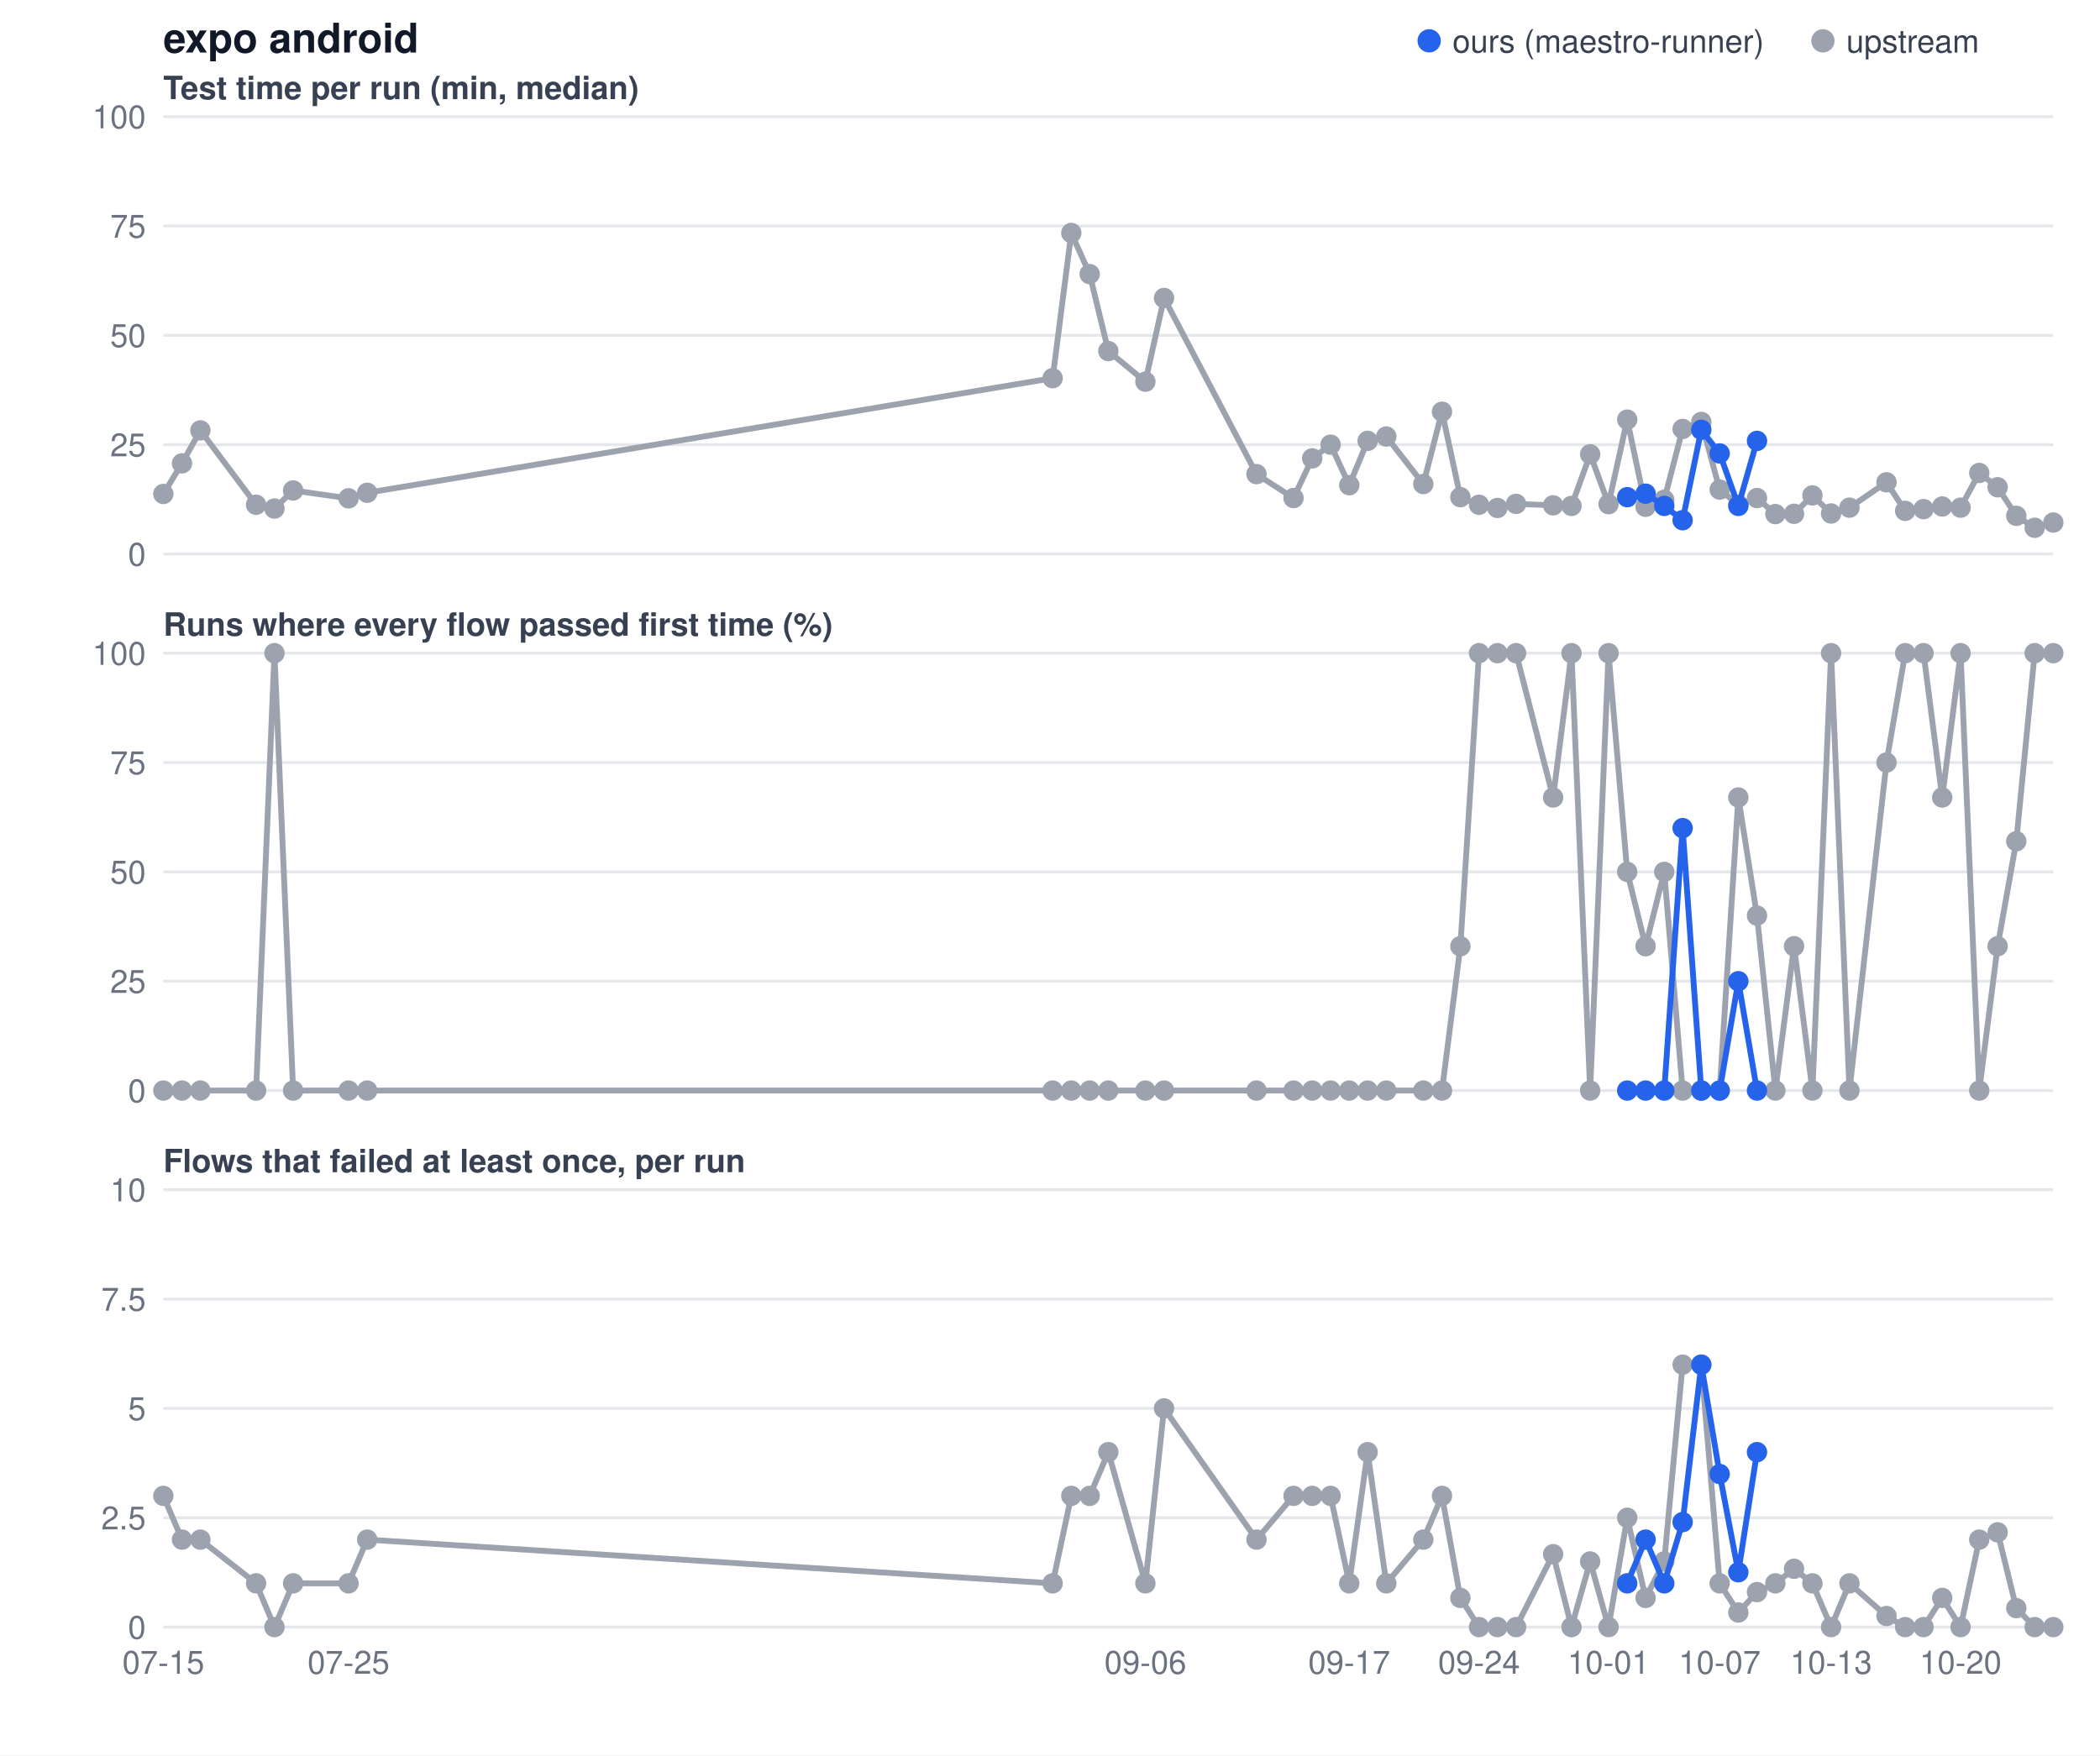
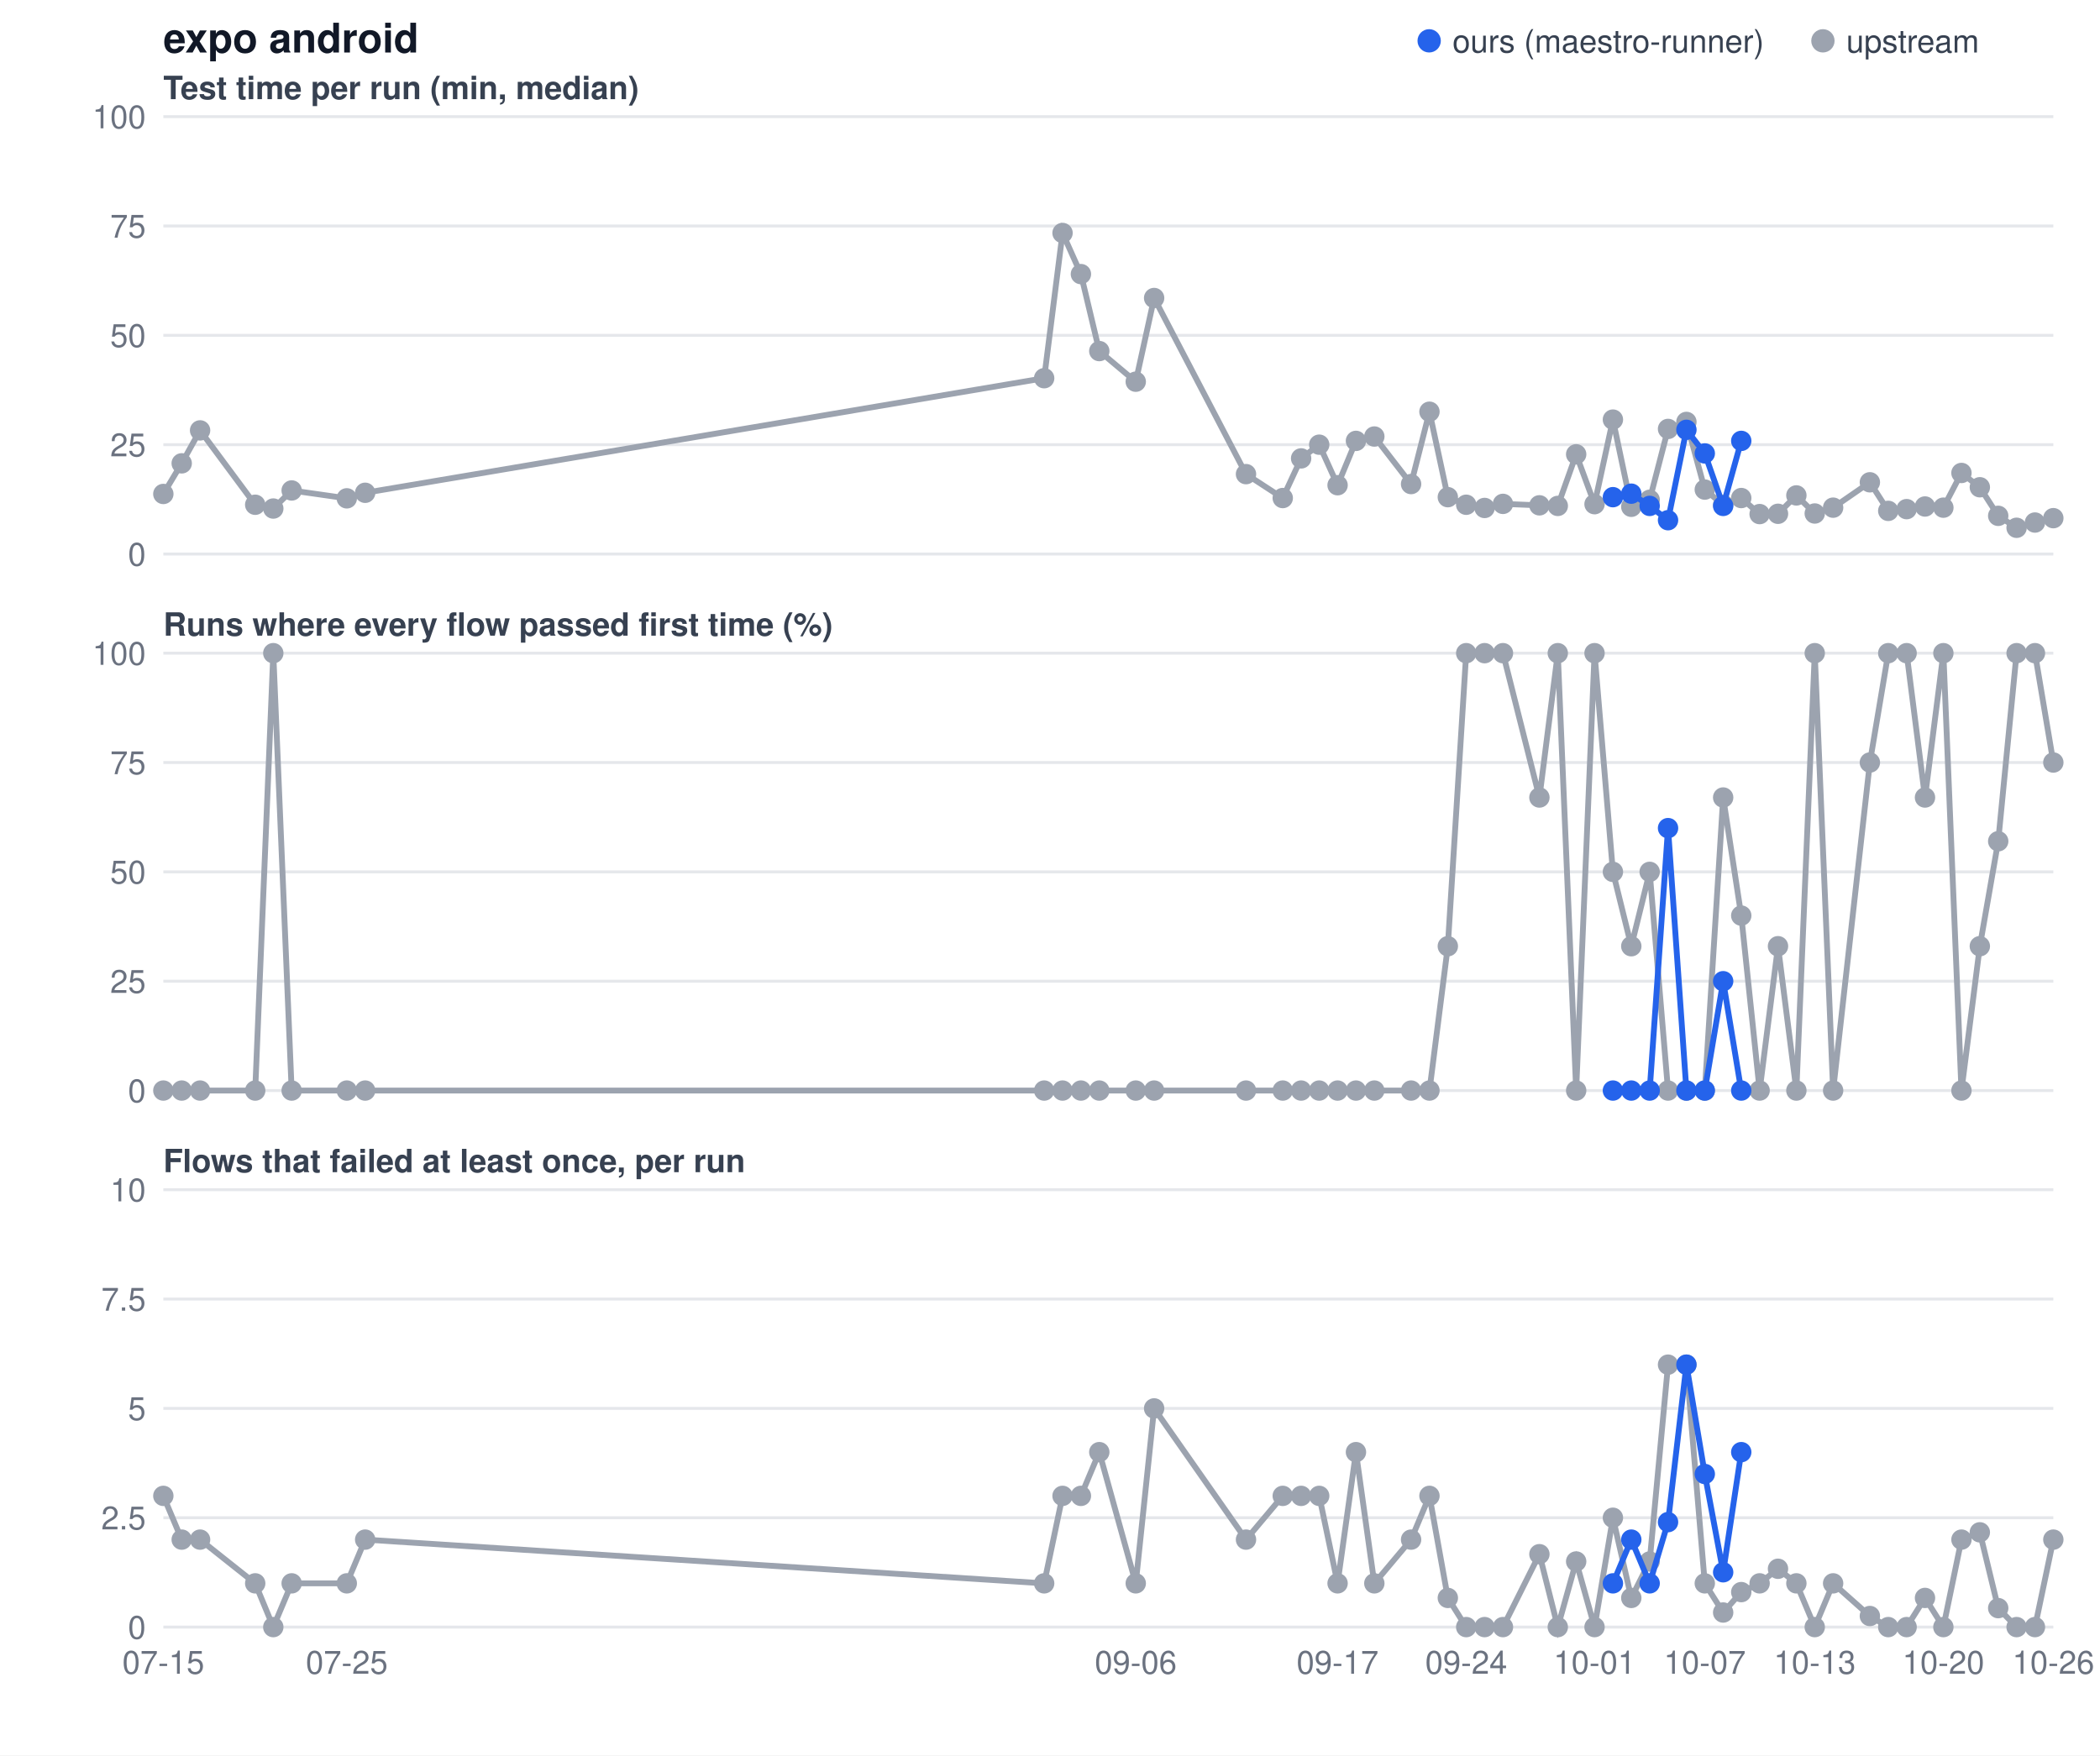
<svg xmlns="http://www.w3.org/2000/svg" width="720" height="602" font-family="-apple-system,Segoe UI,Helvetica,Arial,sans-serif" font-size="11">
  <rect width="100%" height="100%" fill="#ffffff" />
  <text x="56" y="18" font-size="14" font-weight="600" fill="#111827">expo android</text>
  <circle cx="490" cy="14" r="4" fill="#2563eb" />
  <text x="498" y="18" fill="#374151">ours (maestro-runner)</text>
  <circle cx="625" cy="14" r="4" fill="#9ca3af" />
  <text x="633" y="18" fill="#374151">upstream</text>
  <text x="56" y="34" fill="#374151" font-weight="600">Test time per run (min, median)</text>
  <line x1="56" x2="704" y1="190.0" y2="190.0" stroke="#e5e7eb" />
  <text x="50" y="194.0" text-anchor="end" fill="#6b7280">0</text>
  <line x1="56" x2="704" y1="152.5" y2="152.5" stroke="#e5e7eb" />
  <text x="50" y="156.5" text-anchor="end" fill="#6b7280">25</text>
  <line x1="56" x2="704" y1="115.0" y2="115.0" stroke="#e5e7eb" />
  <text x="50" y="119.0" text-anchor="end" fill="#6b7280">50</text>
  <line x1="56" x2="704" y1="77.5" y2="77.5" stroke="#e5e7eb" />
  <text x="50" y="81.5" text-anchor="end" fill="#6b7280">75</text>
  <line x1="56" x2="704" y1="40.0" y2="40.0" stroke="#e5e7eb" />
  <text x="50" y="44.0" text-anchor="end" fill="#6b7280">100</text>
-   <polyline fill="none" stroke="#9ca3af" stroke-width="2" points="56.0,169.4 62.4,158.9 68.7,147.6 87.8,173.1 94.1,174.4 100.5,168.2 119.5,170.9 125.9,169.0 360.9,129.7 367.3,79.9 373.6,94.0 380.0,120.4 392.7,130.9 399.1,102.2 430.8,162.6 443.5,170.8 449.9,157.2 456.2,152.5 462.6,166.4 468.9,151.2 475.3,149.7 488.0,166.0 494.4,141.2 500.7,170.5 507.1,173.1 513.4,174.2 519.8,172.8 532.5,173.3 538.8,173.5 545.2,155.8 551.5,172.9 557.9,143.9 564.2,173.8 570.6,171.4 576.9,147.1 583.3,144.7 589.6,167.9 596.0,173.1 602.4,170.8 608.7,176.3 615.1,176.2 621.4,169.9 627.8,176.1 634.1,174.1 646.8,165.4 653.2,175.2 659.5,174.6 665.9,173.7 672.2,174.1 678.6,162.2 684.9,167.1 691.3,176.9 697.6,181.0 704.0,179.2" />
+   <polyline fill="none" stroke="#9ca3af" stroke-width="2" points="56.0,169.4 62.3,158.9 68.6,147.6 87.5,173.1 93.7,174.4 100.0,168.2 118.9,170.9 125.2,169.0 358.0,129.7 364.3,79.9 370.6,94.0 376.9,120.4 389.4,130.9 395.7,102.2 427.2,162.6 439.8,170.8 446.1,157.2 452.3,152.5 458.6,166.4 464.9,151.2 471.2,149.7 483.8,166.0 490.1,141.2 496.4,170.5 502.7,173.1 509.0,174.2 515.3,172.8 527.8,173.3 534.1,173.5 540.4,155.8 546.7,172.9 553.0,143.9 559.3,173.8 565.6,171.4 571.9,147.1 578.2,144.7 584.5,167.9 590.8,173.1 597.0,170.8 603.3,176.3 609.6,176.2 615.9,169.9 622.2,176.1 628.5,174.1 641.1,165.4 647.4,175.2 653.7,174.6 660.0,173.7 666.3,174.1 672.5,162.2 678.8,167.1 685.1,176.9 691.4,181.0 697.7,179.2 704.0,177.7" />
  <circle cx="56.0" cy="169.4" r="3.5" fill="#9ca3af" />
-   <circle cx="62.4" cy="158.9" r="3.5" fill="#9ca3af" />
-   <circle cx="68.7" cy="147.6" r="3.5" fill="#9ca3af" />
-   <circle cx="87.8" cy="173.1" r="3.5" fill="#9ca3af" />
-   <circle cx="94.1" cy="174.4" r="3.5" fill="#9ca3af" />
-   <circle cx="100.5" cy="168.2" r="3.5" fill="#9ca3af" />
-   <circle cx="119.5" cy="170.9" r="3.5" fill="#9ca3af" />
-   <circle cx="125.9" cy="169.0" r="3.5" fill="#9ca3af" />
-   <circle cx="360.9" cy="129.7" r="3.5" fill="#9ca3af" />
-   <circle cx="367.3" cy="79.9" r="3.5" fill="#9ca3af" />
-   <circle cx="373.6" cy="94.0" r="3.5" fill="#9ca3af" />
-   <circle cx="380.0" cy="120.4" r="3.5" fill="#9ca3af" />
-   <circle cx="392.7" cy="130.9" r="3.5" fill="#9ca3af" />
-   <circle cx="399.1" cy="102.2" r="3.5" fill="#9ca3af" />
-   <circle cx="430.8" cy="162.6" r="3.5" fill="#9ca3af" />
-   <circle cx="443.5" cy="170.8" r="3.5" fill="#9ca3af" />
-   <circle cx="449.9" cy="157.2" r="3.5" fill="#9ca3af" />
-   <circle cx="456.2" cy="152.5" r="3.5" fill="#9ca3af" />
-   <circle cx="462.6" cy="166.4" r="3.5" fill="#9ca3af" />
-   <circle cx="468.9" cy="151.2" r="3.5" fill="#9ca3af" />
-   <circle cx="475.3" cy="149.7" r="3.5" fill="#9ca3af" />
-   <circle cx="488.0" cy="166.0" r="3.5" fill="#9ca3af" />
-   <circle cx="494.4" cy="141.2" r="3.5" fill="#9ca3af" />
-   <circle cx="500.7" cy="170.5" r="3.5" fill="#9ca3af" />
-   <circle cx="507.1" cy="173.1" r="3.5" fill="#9ca3af" />
-   <circle cx="513.4" cy="174.2" r="3.5" fill="#9ca3af" />
-   <circle cx="519.8" cy="172.8" r="3.5" fill="#9ca3af" />
-   <circle cx="532.5" cy="173.3" r="3.5" fill="#9ca3af" />
-   <circle cx="538.8" cy="173.5" r="3.5" fill="#9ca3af" />
-   <circle cx="545.2" cy="155.8" r="3.5" fill="#9ca3af" />
-   <circle cx="551.5" cy="172.9" r="3.5" fill="#9ca3af" />
-   <circle cx="557.9" cy="143.9" r="3.5" fill="#9ca3af" />
-   <circle cx="564.2" cy="173.8" r="3.5" fill="#9ca3af" />
-   <circle cx="570.6" cy="171.4" r="3.5" fill="#9ca3af" />
-   <circle cx="576.9" cy="147.1" r="3.5" fill="#9ca3af" />
-   <circle cx="583.3" cy="144.7" r="3.5" fill="#9ca3af" />
-   <circle cx="589.6" cy="167.9" r="3.5" fill="#9ca3af" />
-   <circle cx="596.0" cy="173.1" r="3.5" fill="#9ca3af" />
-   <circle cx="602.4" cy="170.8" r="3.5" fill="#9ca3af" />
-   <circle cx="608.7" cy="176.3" r="3.5" fill="#9ca3af" />
-   <circle cx="615.1" cy="176.2" r="3.5" fill="#9ca3af" />
-   <circle cx="621.4" cy="169.9" r="3.5" fill="#9ca3af" />
-   <circle cx="627.8" cy="176.1" r="3.5" fill="#9ca3af" />
-   <circle cx="634.1" cy="174.1" r="3.5" fill="#9ca3af" />
-   <circle cx="646.8" cy="165.4" r="3.5" fill="#9ca3af" />
-   <circle cx="653.2" cy="175.2" r="3.5" fill="#9ca3af" />
-   <circle cx="659.5" cy="174.6" r="3.5" fill="#9ca3af" />
-   <circle cx="665.9" cy="173.7" r="3.5" fill="#9ca3af" />
-   <circle cx="672.2" cy="174.1" r="3.5" fill="#9ca3af" />
-   <circle cx="678.6" cy="162.2" r="3.5" fill="#9ca3af" />
-   <circle cx="684.9" cy="167.1" r="3.5" fill="#9ca3af" />
-   <circle cx="691.3" cy="176.9" r="3.5" fill="#9ca3af" />
-   <circle cx="697.6" cy="181.0" r="3.5" fill="#9ca3af" />
-   <circle cx="704.0" cy="179.2" r="3.5" fill="#9ca3af" />
-   <polyline fill="none" stroke="#2563eb" stroke-width="2" points="557.9,170.5 564.2,169.3 570.6,173.5 576.9,178.4 583.3,147.4 589.6,155.5 596.0,173.5 602.4,151.2" />
-   <circle cx="557.9" cy="170.5" r="3.5" fill="#2563eb" />
-   <circle cx="564.2" cy="169.3" r="3.5" fill="#2563eb" />
-   <circle cx="570.6" cy="173.5" r="3.5" fill="#2563eb" />
-   <circle cx="576.9" cy="178.4" r="3.5" fill="#2563eb" />
-   <circle cx="583.3" cy="147.4" r="3.5" fill="#2563eb" />
-   <circle cx="589.6" cy="155.5" r="3.5" fill="#2563eb" />
-   <circle cx="596.0" cy="173.5" r="3.5" fill="#2563eb" />
-   <circle cx="602.4" cy="151.2" r="3.5" fill="#2563eb" />
+   <circle cx="62.3" cy="158.9" r="3.5" fill="#9ca3af" />
+   <circle cx="68.6" cy="147.6" r="3.5" fill="#9ca3af" />
+   <circle cx="87.5" cy="173.1" r="3.5" fill="#9ca3af" />
+   <circle cx="93.7" cy="174.4" r="3.5" fill="#9ca3af" />
+   <circle cx="100.0" cy="168.2" r="3.5" fill="#9ca3af" />
+   <circle cx="118.9" cy="170.9" r="3.5" fill="#9ca3af" />
+   <circle cx="125.2" cy="169.0" r="3.5" fill="#9ca3af" />
+   <circle cx="358.0" cy="129.7" r="3.5" fill="#9ca3af" />
+   <circle cx="364.3" cy="79.9" r="3.5" fill="#9ca3af" />
+   <circle cx="370.6" cy="94.0" r="3.5" fill="#9ca3af" />
+   <circle cx="376.9" cy="120.4" r="3.5" fill="#9ca3af" />
+   <circle cx="389.4" cy="130.9" r="3.5" fill="#9ca3af" />
+   <circle cx="395.7" cy="102.2" r="3.5" fill="#9ca3af" />
+   <circle cx="427.2" cy="162.6" r="3.5" fill="#9ca3af" />
+   <circle cx="439.8" cy="170.8" r="3.5" fill="#9ca3af" />
+   <circle cx="446.1" cy="157.2" r="3.5" fill="#9ca3af" />
+   <circle cx="452.3" cy="152.5" r="3.5" fill="#9ca3af" />
+   <circle cx="458.6" cy="166.4" r="3.5" fill="#9ca3af" />
+   <circle cx="464.9" cy="151.2" r="3.5" fill="#9ca3af" />
+   <circle cx="471.2" cy="149.7" r="3.5" fill="#9ca3af" />
+   <circle cx="483.8" cy="166.0" r="3.5" fill="#9ca3af" />
+   <circle cx="490.1" cy="141.2" r="3.5" fill="#9ca3af" />
+   <circle cx="496.4" cy="170.5" r="3.5" fill="#9ca3af" />
+   <circle cx="502.7" cy="173.1" r="3.5" fill="#9ca3af" />
+   <circle cx="509.0" cy="174.2" r="3.5" fill="#9ca3af" />
+   <circle cx="515.3" cy="172.8" r="3.5" fill="#9ca3af" />
+   <circle cx="527.8" cy="173.3" r="3.5" fill="#9ca3af" />
+   <circle cx="534.1" cy="173.5" r="3.5" fill="#9ca3af" />
+   <circle cx="540.4" cy="155.8" r="3.5" fill="#9ca3af" />
+   <circle cx="546.7" cy="172.9" r="3.5" fill="#9ca3af" />
+   <circle cx="553.0" cy="143.9" r="3.5" fill="#9ca3af" />
+   <circle cx="559.3" cy="173.8" r="3.5" fill="#9ca3af" />
+   <circle cx="565.6" cy="171.4" r="3.5" fill="#9ca3af" />
+   <circle cx="571.9" cy="147.1" r="3.5" fill="#9ca3af" />
+   <circle cx="578.2" cy="144.7" r="3.5" fill="#9ca3af" />
+   <circle cx="584.5" cy="167.9" r="3.5" fill="#9ca3af" />
+   <circle cx="590.8" cy="173.1" r="3.5" fill="#9ca3af" />
+   <circle cx="597.0" cy="170.8" r="3.5" fill="#9ca3af" />
+   <circle cx="603.3" cy="176.3" r="3.5" fill="#9ca3af" />
+   <circle cx="609.6" cy="176.2" r="3.5" fill="#9ca3af" />
+   <circle cx="615.9" cy="169.9" r="3.5" fill="#9ca3af" />
+   <circle cx="622.2" cy="176.1" r="3.5" fill="#9ca3af" />
+   <circle cx="628.5" cy="174.1" r="3.5" fill="#9ca3af" />
+   <circle cx="641.1" cy="165.4" r="3.5" fill="#9ca3af" />
+   <circle cx="647.4" cy="175.2" r="3.5" fill="#9ca3af" />
+   <circle cx="653.7" cy="174.6" r="3.5" fill="#9ca3af" />
+   <circle cx="660.0" cy="173.7" r="3.5" fill="#9ca3af" />
+   <circle cx="666.3" cy="174.1" r="3.5" fill="#9ca3af" />
+   <circle cx="672.5" cy="162.2" r="3.5" fill="#9ca3af" />
+   <circle cx="678.8" cy="167.1" r="3.5" fill="#9ca3af" />
+   <circle cx="685.1" cy="176.9" r="3.5" fill="#9ca3af" />
+   <circle cx="691.4" cy="181.0" r="3.5" fill="#9ca3af" />
+   <circle cx="697.7" cy="179.2" r="3.5" fill="#9ca3af" />
+   <circle cx="704.0" cy="177.7" r="3.5" fill="#9ca3af" />
+   <polyline fill="none" stroke="#2563eb" stroke-width="2" points="553.0,170.5 559.3,169.3 565.6,173.5 571.9,178.4 578.2,147.4 584.5,155.5 590.8,173.5 597.0,151.2" />
+   <circle cx="553.0" cy="170.5" r="3.5" fill="#2563eb" />
+   <circle cx="559.3" cy="169.3" r="3.5" fill="#2563eb" />
+   <circle cx="565.6" cy="173.5" r="3.5" fill="#2563eb" />
+   <circle cx="571.9" cy="178.4" r="3.5" fill="#2563eb" />
+   <circle cx="578.2" cy="147.4" r="3.5" fill="#2563eb" />
+   <circle cx="584.5" cy="155.5" r="3.5" fill="#2563eb" />
+   <circle cx="590.8" cy="173.5" r="3.5" fill="#2563eb" />
+   <circle cx="597.0" cy="151.2" r="3.5" fill="#2563eb" />
  <text x="56" y="218" fill="#374151" font-weight="600">Runs where every flow passed first time (%)</text>
  <line x1="56" x2="704" y1="374.0" y2="374.0" stroke="#e5e7eb" />
  <text x="50" y="378.0" text-anchor="end" fill="#6b7280">0</text>
  <line x1="56" x2="704" y1="336.5" y2="336.5" stroke="#e5e7eb" />
  <text x="50" y="340.5" text-anchor="end" fill="#6b7280">25</text>
  <line x1="56" x2="704" y1="299.0" y2="299.0" stroke="#e5e7eb" />
  <text x="50" y="303.0" text-anchor="end" fill="#6b7280">50</text>
  <line x1="56" x2="704" y1="261.5" y2="261.5" stroke="#e5e7eb" />
  <text x="50" y="265.5" text-anchor="end" fill="#6b7280">75</text>
  <line x1="56" x2="704" y1="224.0" y2="224.0" stroke="#e5e7eb" />
  <text x="50" y="228.0" text-anchor="end" fill="#6b7280">100</text>
-   <polyline fill="none" stroke="#9ca3af" stroke-width="2" points="56.0,374.0 62.4,374.0 68.7,374.0 87.8,374.0 94.1,224.0 100.5,374.0 119.5,374.0 125.9,374.0 360.9,374.0 367.3,374.0 373.6,374.0 380.0,374.0 392.7,374.0 399.1,374.0 430.8,374.0 443.5,374.0 449.9,374.0 456.2,374.0 462.6,374.0 468.9,374.0 475.3,374.0 488.0,374.0 494.4,374.0 500.7,324.5 507.1,224.0 513.4,224.0 519.8,224.0 532.5,273.5 538.8,224.0 545.2,374.0 551.5,224.0 557.9,299.0 564.2,324.5 570.6,299.0 576.9,374.0 583.3,374.0 589.6,374.0 596.0,273.5 602.4,314.0 608.7,374.0 615.1,324.5 621.4,374.0 627.8,224.0 634.1,374.0 646.8,261.5 653.2,224.0 659.5,224.0 665.9,273.5 672.2,224.0 678.6,374.0 684.9,324.5 691.3,288.5 697.6,224.0 704.0,224.0" />
+   <polyline fill="none" stroke="#9ca3af" stroke-width="2" points="56.0,374.0 62.3,374.0 68.6,374.0 87.5,374.0 93.7,224.0 100.0,374.0 118.9,374.0 125.2,374.0 358.0,374.0 364.3,374.0 370.6,374.0 376.9,374.0 389.4,374.0 395.7,374.0 427.2,374.0 439.8,374.0 446.1,374.0 452.3,374.0 458.6,374.0 464.9,374.0 471.2,374.0 483.8,374.0 490.1,374.0 496.4,324.5 502.7,224.0 509.0,224.0 515.3,224.0 527.8,273.5 534.1,224.0 540.4,374.0 546.7,224.0 553.0,299.0 559.3,324.5 565.6,299.0 571.9,374.0 578.2,374.0 584.5,374.0 590.8,273.5 597.0,314.0 603.3,374.0 609.6,324.5 615.9,374.0 622.2,224.0 628.5,374.0 641.1,261.5 647.4,224.0 653.7,224.0 660.0,273.5 666.3,224.0 672.5,374.0 678.8,324.5 685.1,288.5 691.4,224.0 697.7,224.0 704.0,261.5" />
  <circle cx="56.0" cy="374.0" r="3.5" fill="#9ca3af" />
-   <circle cx="62.4" cy="374.0" r="3.5" fill="#9ca3af" />
-   <circle cx="68.7" cy="374.0" r="3.5" fill="#9ca3af" />
-   <circle cx="87.8" cy="374.0" r="3.5" fill="#9ca3af" />
-   <circle cx="94.1" cy="224.0" r="3.5" fill="#9ca3af" />
-   <circle cx="100.5" cy="374.0" r="3.5" fill="#9ca3af" />
-   <circle cx="119.5" cy="374.0" r="3.5" fill="#9ca3af" />
-   <circle cx="125.9" cy="374.0" r="3.5" fill="#9ca3af" />
-   <circle cx="360.9" cy="374.0" r="3.5" fill="#9ca3af" />
-   <circle cx="367.3" cy="374.0" r="3.5" fill="#9ca3af" />
-   <circle cx="373.6" cy="374.0" r="3.5" fill="#9ca3af" />
-   <circle cx="380.0" cy="374.0" r="3.5" fill="#9ca3af" />
-   <circle cx="392.7" cy="374.0" r="3.5" fill="#9ca3af" />
-   <circle cx="399.1" cy="374.0" r="3.5" fill="#9ca3af" />
-   <circle cx="430.8" cy="374.0" r="3.5" fill="#9ca3af" />
-   <circle cx="443.5" cy="374.0" r="3.5" fill="#9ca3af" />
-   <circle cx="449.9" cy="374.0" r="3.5" fill="#9ca3af" />
-   <circle cx="456.2" cy="374.0" r="3.5" fill="#9ca3af" />
-   <circle cx="462.6" cy="374.0" r="3.5" fill="#9ca3af" />
-   <circle cx="468.9" cy="374.0" r="3.5" fill="#9ca3af" />
-   <circle cx="475.3" cy="374.0" r="3.5" fill="#9ca3af" />
-   <circle cx="488.0" cy="374.0" r="3.5" fill="#9ca3af" />
-   <circle cx="494.4" cy="374.0" r="3.5" fill="#9ca3af" />
-   <circle cx="500.7" cy="324.5" r="3.5" fill="#9ca3af" />
-   <circle cx="507.1" cy="224.0" r="3.5" fill="#9ca3af" />
-   <circle cx="513.4" cy="224.0" r="3.5" fill="#9ca3af" />
-   <circle cx="519.8" cy="224.0" r="3.5" fill="#9ca3af" />
-   <circle cx="532.5" cy="273.5" r="3.5" fill="#9ca3af" />
-   <circle cx="538.8" cy="224.0" r="3.5" fill="#9ca3af" />
-   <circle cx="545.2" cy="374.0" r="3.5" fill="#9ca3af" />
-   <circle cx="551.5" cy="224.0" r="3.5" fill="#9ca3af" />
-   <circle cx="557.9" cy="299.0" r="3.5" fill="#9ca3af" />
-   <circle cx="564.2" cy="324.5" r="3.5" fill="#9ca3af" />
-   <circle cx="570.6" cy="299.0" r="3.5" fill="#9ca3af" />
-   <circle cx="576.9" cy="374.0" r="3.5" fill="#9ca3af" />
-   <circle cx="583.3" cy="374.0" r="3.5" fill="#9ca3af" />
-   <circle cx="589.6" cy="374.0" r="3.5" fill="#9ca3af" />
-   <circle cx="596.0" cy="273.5" r="3.5" fill="#9ca3af" />
-   <circle cx="602.4" cy="314.0" r="3.5" fill="#9ca3af" />
-   <circle cx="608.7" cy="374.0" r="3.5" fill="#9ca3af" />
-   <circle cx="615.1" cy="324.5" r="3.5" fill="#9ca3af" />
-   <circle cx="621.4" cy="374.0" r="3.5" fill="#9ca3af" />
-   <circle cx="627.8" cy="224.0" r="3.5" fill="#9ca3af" />
-   <circle cx="634.1" cy="374.0" r="3.5" fill="#9ca3af" />
-   <circle cx="646.8" cy="261.5" r="3.5" fill="#9ca3af" />
-   <circle cx="653.2" cy="224.0" r="3.5" fill="#9ca3af" />
-   <circle cx="659.5" cy="224.0" r="3.5" fill="#9ca3af" />
-   <circle cx="665.9" cy="273.5" r="3.5" fill="#9ca3af" />
-   <circle cx="672.2" cy="224.0" r="3.5" fill="#9ca3af" />
-   <circle cx="678.6" cy="374.0" r="3.5" fill="#9ca3af" />
-   <circle cx="684.9" cy="324.5" r="3.5" fill="#9ca3af" />
-   <circle cx="691.3" cy="288.5" r="3.5" fill="#9ca3af" />
-   <circle cx="697.6" cy="224.0" r="3.5" fill="#9ca3af" />
-   <circle cx="704.0" cy="224.0" r="3.5" fill="#9ca3af" />
-   <polyline fill="none" stroke="#2563eb" stroke-width="2" points="557.9,374.0 564.2,374.0 570.6,374.0 576.9,284.0 583.3,374.0 589.6,374.0 596.0,336.5 602.4,374.0" />
-   <circle cx="557.9" cy="374.0" r="3.5" fill="#2563eb" />
-   <circle cx="564.2" cy="374.0" r="3.5" fill="#2563eb" />
-   <circle cx="570.6" cy="374.0" r="3.5" fill="#2563eb" />
-   <circle cx="576.9" cy="284.0" r="3.5" fill="#2563eb" />
-   <circle cx="583.3" cy="374.0" r="3.5" fill="#2563eb" />
-   <circle cx="589.6" cy="374.0" r="3.5" fill="#2563eb" />
-   <circle cx="596.0" cy="336.5" r="3.5" fill="#2563eb" />
-   <circle cx="602.4" cy="374.0" r="3.5" fill="#2563eb" />
+   <circle cx="62.3" cy="374.0" r="3.5" fill="#9ca3af" />
+   <circle cx="68.6" cy="374.0" r="3.5" fill="#9ca3af" />
+   <circle cx="87.5" cy="374.0" r="3.5" fill="#9ca3af" />
+   <circle cx="93.7" cy="224.0" r="3.5" fill="#9ca3af" />
+   <circle cx="100.0" cy="374.0" r="3.5" fill="#9ca3af" />
+   <circle cx="118.9" cy="374.0" r="3.5" fill="#9ca3af" />
+   <circle cx="125.2" cy="374.0" r="3.5" fill="#9ca3af" />
+   <circle cx="358.0" cy="374.0" r="3.5" fill="#9ca3af" />
+   <circle cx="364.3" cy="374.0" r="3.5" fill="#9ca3af" />
+   <circle cx="370.6" cy="374.0" r="3.5" fill="#9ca3af" />
+   <circle cx="376.9" cy="374.0" r="3.5" fill="#9ca3af" />
+   <circle cx="389.4" cy="374.0" r="3.5" fill="#9ca3af" />
+   <circle cx="395.7" cy="374.0" r="3.5" fill="#9ca3af" />
+   <circle cx="427.2" cy="374.0" r="3.5" fill="#9ca3af" />
+   <circle cx="439.8" cy="374.0" r="3.5" fill="#9ca3af" />
+   <circle cx="446.1" cy="374.0" r="3.5" fill="#9ca3af" />
+   <circle cx="452.3" cy="374.0" r="3.5" fill="#9ca3af" />
+   <circle cx="458.6" cy="374.0" r="3.5" fill="#9ca3af" />
+   <circle cx="464.9" cy="374.0" r="3.5" fill="#9ca3af" />
+   <circle cx="471.2" cy="374.0" r="3.5" fill="#9ca3af" />
+   <circle cx="483.8" cy="374.0" r="3.5" fill="#9ca3af" />
+   <circle cx="490.1" cy="374.0" r="3.5" fill="#9ca3af" />
+   <circle cx="496.4" cy="324.5" r="3.5" fill="#9ca3af" />
+   <circle cx="502.7" cy="224.0" r="3.5" fill="#9ca3af" />
+   <circle cx="509.0" cy="224.0" r="3.5" fill="#9ca3af" />
+   <circle cx="515.3" cy="224.0" r="3.5" fill="#9ca3af" />
+   <circle cx="527.8" cy="273.5" r="3.5" fill="#9ca3af" />
+   <circle cx="534.1" cy="224.0" r="3.5" fill="#9ca3af" />
+   <circle cx="540.4" cy="374.0" r="3.5" fill="#9ca3af" />
+   <circle cx="546.7" cy="224.0" r="3.5" fill="#9ca3af" />
+   <circle cx="553.0" cy="299.0" r="3.5" fill="#9ca3af" />
+   <circle cx="559.3" cy="324.5" r="3.5" fill="#9ca3af" />
+   <circle cx="565.6" cy="299.0" r="3.5" fill="#9ca3af" />
+   <circle cx="571.9" cy="374.0" r="3.5" fill="#9ca3af" />
+   <circle cx="578.2" cy="374.0" r="3.5" fill="#9ca3af" />
+   <circle cx="584.5" cy="374.0" r="3.5" fill="#9ca3af" />
+   <circle cx="590.8" cy="273.5" r="3.5" fill="#9ca3af" />
+   <circle cx="597.0" cy="314.0" r="3.5" fill="#9ca3af" />
+   <circle cx="603.3" cy="374.0" r="3.5" fill="#9ca3af" />
+   <circle cx="609.6" cy="324.5" r="3.5" fill="#9ca3af" />
+   <circle cx="615.9" cy="374.0" r="3.5" fill="#9ca3af" />
+   <circle cx="622.2" cy="224.0" r="3.5" fill="#9ca3af" />
+   <circle cx="628.5" cy="374.0" r="3.5" fill="#9ca3af" />
+   <circle cx="641.1" cy="261.5" r="3.5" fill="#9ca3af" />
+   <circle cx="647.4" cy="224.0" r="3.5" fill="#9ca3af" />
+   <circle cx="653.7" cy="224.0" r="3.5" fill="#9ca3af" />
+   <circle cx="660.0" cy="273.5" r="3.5" fill="#9ca3af" />
+   <circle cx="666.3" cy="224.0" r="3.5" fill="#9ca3af" />
+   <circle cx="672.5" cy="374.0" r="3.5" fill="#9ca3af" />
+   <circle cx="678.8" cy="324.5" r="3.5" fill="#9ca3af" />
+   <circle cx="685.1" cy="288.5" r="3.5" fill="#9ca3af" />
+   <circle cx="691.4" cy="224.0" r="3.5" fill="#9ca3af" />
+   <circle cx="697.7" cy="224.0" r="3.5" fill="#9ca3af" />
+   <circle cx="704.0" cy="261.5" r="3.5" fill="#9ca3af" />
+   <polyline fill="none" stroke="#2563eb" stroke-width="2" points="553.0,374.0 559.3,374.0 565.6,374.0 571.9,284.0 578.2,374.0 584.5,374.0 590.8,336.5 597.0,374.0" />
+   <circle cx="553.0" cy="374.0" r="3.5" fill="#2563eb" />
+   <circle cx="559.3" cy="374.0" r="3.5" fill="#2563eb" />
+   <circle cx="565.6" cy="374.0" r="3.5" fill="#2563eb" />
+   <circle cx="571.9" cy="284.0" r="3.5" fill="#2563eb" />
+   <circle cx="578.2" cy="374.0" r="3.5" fill="#2563eb" />
+   <circle cx="584.5" cy="374.0" r="3.5" fill="#2563eb" />
+   <circle cx="590.8" cy="336.5" r="3.5" fill="#2563eb" />
+   <circle cx="597.0" cy="374.0" r="3.5" fill="#2563eb" />
  <text x="56" y="402" fill="#374151" font-weight="600">Flows that failed at least once, per run</text>
  <line x1="56" x2="704" y1="558.0" y2="558.0" stroke="#e5e7eb" />
  <text x="50" y="562.0" text-anchor="end" fill="#6b7280">0</text>
  <line x1="56" x2="704" y1="520.5" y2="520.5" stroke="#e5e7eb" />
  <text x="50" y="524.5" text-anchor="end" fill="#6b7280">2.5</text>
  <line x1="56" x2="704" y1="483.0" y2="483.0" stroke="#e5e7eb" />
  <text x="50" y="487.0" text-anchor="end" fill="#6b7280">5</text>
  <line x1="56" x2="704" y1="445.5" y2="445.5" stroke="#e5e7eb" />
  <text x="50" y="449.5" text-anchor="end" fill="#6b7280">7.5</text>
  <line x1="56" x2="704" y1="408.0" y2="408.0" stroke="#e5e7eb" />
  <text x="50" y="412.0" text-anchor="end" fill="#6b7280">10</text>
-   <polyline fill="none" stroke="#9ca3af" stroke-width="2" points="56.0,513.0 62.4,528.0 68.7,528.0 87.8,543.0 94.1,558.0 100.5,543.0 119.5,543.0 125.9,528.0 360.9,543.0 367.3,513.0 373.6,513.0 380.0,498.0 392.7,543.0 399.1,483.0 430.8,528.0 443.5,513.0 449.9,513.0 456.2,513.0 462.6,543.0 468.9,498.0 475.3,543.0 488.0,528.0 494.4,513.0 500.7,548.0 507.1,558.0 513.4,558.0 519.8,558.0 532.5,533.0 538.8,558.0 545.2,535.5 551.5,558.0 557.9,520.5 564.2,548.0 570.6,535.5 576.9,468.0 583.3,468.0 589.6,543.0 596.0,553.0 602.4,546.0 608.7,543.0 615.1,538.0 621.4,543.0 627.8,558.0 634.1,543.0 646.8,554.2 653.2,558.0 659.5,558.0 665.9,548.0 672.2,558.0 678.6,528.0 684.9,525.5 691.3,551.5 697.6,558.0 704.0,558.0" />
+   <polyline fill="none" stroke="#9ca3af" stroke-width="2" points="56.0,513.0 62.3,528.0 68.6,528.0 87.5,543.0 93.7,558.0 100.0,543.0 118.9,543.0 125.2,528.0 358.0,543.0 364.3,513.0 370.6,513.0 376.9,498.0 389.4,543.0 395.7,483.0 427.2,528.0 439.8,513.0 446.1,513.0 452.3,513.0 458.6,543.0 464.9,498.0 471.2,543.0 483.8,528.0 490.1,513.0 496.4,548.0 502.7,558.0 509.0,558.0 515.3,558.0 527.8,533.0 534.1,558.0 540.4,535.5 546.7,558.0 553.0,520.5 559.3,548.0 565.6,535.5 571.9,468.0 578.2,468.0 584.5,543.0 590.8,553.0 597.0,546.0 603.3,543.0 609.6,538.0 615.9,543.0 622.2,558.0 628.5,543.0 641.1,554.2 647.4,558.0 653.7,558.0 660.0,548.0 666.3,558.0 672.5,528.0 678.8,525.5 685.1,551.5 691.4,558.0 697.7,558.0 704.0,528.0" />
  <circle cx="56.0" cy="513.0" r="3.5" fill="#9ca3af" />
-   <circle cx="62.4" cy="528.0" r="3.5" fill="#9ca3af" />
-   <circle cx="68.7" cy="528.0" r="3.5" fill="#9ca3af" />
-   <circle cx="87.8" cy="543.0" r="3.5" fill="#9ca3af" />
-   <circle cx="94.1" cy="558.0" r="3.5" fill="#9ca3af" />
-   <circle cx="100.5" cy="543.0" r="3.5" fill="#9ca3af" />
-   <circle cx="119.5" cy="543.0" r="3.5" fill="#9ca3af" />
-   <circle cx="125.9" cy="528.0" r="3.5" fill="#9ca3af" />
-   <circle cx="360.9" cy="543.0" r="3.5" fill="#9ca3af" />
-   <circle cx="367.3" cy="513.0" r="3.5" fill="#9ca3af" />
-   <circle cx="373.6" cy="513.0" r="3.5" fill="#9ca3af" />
-   <circle cx="380.0" cy="498.0" r="3.5" fill="#9ca3af" />
-   <circle cx="392.7" cy="543.0" r="3.5" fill="#9ca3af" />
-   <circle cx="399.1" cy="483.0" r="3.5" fill="#9ca3af" />
-   <circle cx="430.8" cy="528.0" r="3.5" fill="#9ca3af" />
-   <circle cx="443.5" cy="513.0" r="3.5" fill="#9ca3af" />
-   <circle cx="449.9" cy="513.0" r="3.5" fill="#9ca3af" />
-   <circle cx="456.2" cy="513.0" r="3.5" fill="#9ca3af" />
-   <circle cx="462.6" cy="543.0" r="3.5" fill="#9ca3af" />
-   <circle cx="468.9" cy="498.0" r="3.5" fill="#9ca3af" />
-   <circle cx="475.3" cy="543.0" r="3.5" fill="#9ca3af" />
-   <circle cx="488.0" cy="528.0" r="3.5" fill="#9ca3af" />
-   <circle cx="494.4" cy="513.0" r="3.5" fill="#9ca3af" />
-   <circle cx="500.7" cy="548.0" r="3.5" fill="#9ca3af" />
-   <circle cx="507.1" cy="558.0" r="3.5" fill="#9ca3af" />
-   <circle cx="513.4" cy="558.0" r="3.5" fill="#9ca3af" />
-   <circle cx="519.8" cy="558.0" r="3.5" fill="#9ca3af" />
-   <circle cx="532.5" cy="533.0" r="3.5" fill="#9ca3af" />
-   <circle cx="538.8" cy="558.0" r="3.5" fill="#9ca3af" />
-   <circle cx="545.2" cy="535.5" r="3.5" fill="#9ca3af" />
-   <circle cx="551.5" cy="558.0" r="3.5" fill="#9ca3af" />
-   <circle cx="557.9" cy="520.5" r="3.5" fill="#9ca3af" />
-   <circle cx="564.2" cy="548.0" r="3.5" fill="#9ca3af" />
-   <circle cx="570.6" cy="535.5" r="3.5" fill="#9ca3af" />
-   <circle cx="576.9" cy="468.0" r="3.5" fill="#9ca3af" />
-   <circle cx="583.3" cy="468.0" r="3.5" fill="#9ca3af" />
-   <circle cx="589.6" cy="543.0" r="3.5" fill="#9ca3af" />
-   <circle cx="596.0" cy="553.0" r="3.5" fill="#9ca3af" />
-   <circle cx="602.4" cy="546.0" r="3.5" fill="#9ca3af" />
-   <circle cx="608.7" cy="543.0" r="3.5" fill="#9ca3af" />
-   <circle cx="615.1" cy="538.0" r="3.5" fill="#9ca3af" />
-   <circle cx="621.4" cy="543.0" r="3.5" fill="#9ca3af" />
-   <circle cx="627.8" cy="558.0" r="3.5" fill="#9ca3af" />
-   <circle cx="634.1" cy="543.0" r="3.5" fill="#9ca3af" />
-   <circle cx="646.8" cy="554.2" r="3.5" fill="#9ca3af" />
-   <circle cx="653.2" cy="558.0" r="3.5" fill="#9ca3af" />
-   <circle cx="659.5" cy="558.0" r="3.5" fill="#9ca3af" />
-   <circle cx="665.9" cy="548.0" r="3.5" fill="#9ca3af" />
-   <circle cx="672.2" cy="558.0" r="3.5" fill="#9ca3af" />
-   <circle cx="678.6" cy="528.0" r="3.5" fill="#9ca3af" />
-   <circle cx="684.9" cy="525.5" r="3.5" fill="#9ca3af" />
-   <circle cx="691.3" cy="551.5" r="3.5" fill="#9ca3af" />
-   <circle cx="697.6" cy="558.0" r="3.5" fill="#9ca3af" />
-   <circle cx="704.0" cy="558.0" r="3.5" fill="#9ca3af" />
-   <polyline fill="none" stroke="#2563eb" stroke-width="2" points="557.9,543.0 564.2,528.0 570.6,543.0 576.9,522.0 583.3,468.0 589.6,505.5 596.0,539.2 602.4,498.0" />
-   <circle cx="557.9" cy="543.0" r="3.5" fill="#2563eb" />
-   <circle cx="564.2" cy="528.0" r="3.5" fill="#2563eb" />
-   <circle cx="570.6" cy="543.0" r="3.5" fill="#2563eb" />
-   <circle cx="576.9" cy="522.0" r="3.5" fill="#2563eb" />
-   <circle cx="583.3" cy="468.0" r="3.5" fill="#2563eb" />
-   <circle cx="589.6" cy="505.5" r="3.5" fill="#2563eb" />
-   <circle cx="596.0" cy="539.2" r="3.5" fill="#2563eb" />
-   <circle cx="602.4" cy="498.0" r="3.5" fill="#2563eb" />
+   <circle cx="62.3" cy="528.0" r="3.5" fill="#9ca3af" />
+   <circle cx="68.6" cy="528.0" r="3.5" fill="#9ca3af" />
+   <circle cx="87.5" cy="543.0" r="3.5" fill="#9ca3af" />
+   <circle cx="93.7" cy="558.0" r="3.5" fill="#9ca3af" />
+   <circle cx="100.0" cy="543.0" r="3.5" fill="#9ca3af" />
+   <circle cx="118.9" cy="543.0" r="3.5" fill="#9ca3af" />
+   <circle cx="125.2" cy="528.0" r="3.5" fill="#9ca3af" />
+   <circle cx="358.0" cy="543.0" r="3.5" fill="#9ca3af" />
+   <circle cx="364.3" cy="513.0" r="3.5" fill="#9ca3af" />
+   <circle cx="370.6" cy="513.0" r="3.5" fill="#9ca3af" />
+   <circle cx="376.9" cy="498.0" r="3.5" fill="#9ca3af" />
+   <circle cx="389.4" cy="543.0" r="3.5" fill="#9ca3af" />
+   <circle cx="395.7" cy="483.0" r="3.5" fill="#9ca3af" />
+   <circle cx="427.2" cy="528.0" r="3.5" fill="#9ca3af" />
+   <circle cx="439.8" cy="513.0" r="3.5" fill="#9ca3af" />
+   <circle cx="446.1" cy="513.0" r="3.5" fill="#9ca3af" />
+   <circle cx="452.3" cy="513.0" r="3.5" fill="#9ca3af" />
+   <circle cx="458.6" cy="543.0" r="3.5" fill="#9ca3af" />
+   <circle cx="464.9" cy="498.0" r="3.5" fill="#9ca3af" />
+   <circle cx="471.2" cy="543.0" r="3.5" fill="#9ca3af" />
+   <circle cx="483.8" cy="528.0" r="3.5" fill="#9ca3af" />
+   <circle cx="490.1" cy="513.0" r="3.5" fill="#9ca3af" />
+   <circle cx="496.4" cy="548.0" r="3.5" fill="#9ca3af" />
+   <circle cx="502.7" cy="558.0" r="3.5" fill="#9ca3af" />
+   <circle cx="509.0" cy="558.0" r="3.5" fill="#9ca3af" />
+   <circle cx="515.3" cy="558.0" r="3.5" fill="#9ca3af" />
+   <circle cx="527.8" cy="533.0" r="3.5" fill="#9ca3af" />
+   <circle cx="534.1" cy="558.0" r="3.5" fill="#9ca3af" />
+   <circle cx="540.4" cy="535.5" r="3.5" fill="#9ca3af" />
+   <circle cx="546.7" cy="558.0" r="3.5" fill="#9ca3af" />
+   <circle cx="553.0" cy="520.5" r="3.5" fill="#9ca3af" />
+   <circle cx="559.3" cy="548.0" r="3.5" fill="#9ca3af" />
+   <circle cx="565.6" cy="535.5" r="3.5" fill="#9ca3af" />
+   <circle cx="571.9" cy="468.0" r="3.5" fill="#9ca3af" />
+   <circle cx="578.2" cy="468.0" r="3.5" fill="#9ca3af" />
+   <circle cx="584.5" cy="543.0" r="3.5" fill="#9ca3af" />
+   <circle cx="590.8" cy="553.0" r="3.5" fill="#9ca3af" />
+   <circle cx="597.0" cy="546.0" r="3.5" fill="#9ca3af" />
+   <circle cx="603.3" cy="543.0" r="3.5" fill="#9ca3af" />
+   <circle cx="609.6" cy="538.0" r="3.5" fill="#9ca3af" />
+   <circle cx="615.9" cy="543.0" r="3.5" fill="#9ca3af" />
+   <circle cx="622.2" cy="558.0" r="3.5" fill="#9ca3af" />
+   <circle cx="628.5" cy="543.0" r="3.5" fill="#9ca3af" />
+   <circle cx="641.1" cy="554.2" r="3.5" fill="#9ca3af" />
+   <circle cx="647.4" cy="558.0" r="3.5" fill="#9ca3af" />
+   <circle cx="653.7" cy="558.0" r="3.5" fill="#9ca3af" />
+   <circle cx="660.0" cy="548.0" r="3.5" fill="#9ca3af" />
+   <circle cx="666.3" cy="558.0" r="3.5" fill="#9ca3af" />
+   <circle cx="672.5" cy="528.0" r="3.5" fill="#9ca3af" />
+   <circle cx="678.8" cy="525.5" r="3.5" fill="#9ca3af" />
+   <circle cx="685.1" cy="551.5" r="3.5" fill="#9ca3af" />
+   <circle cx="691.4" cy="558.0" r="3.5" fill="#9ca3af" />
+   <circle cx="697.7" cy="558.0" r="3.5" fill="#9ca3af" />
+   <circle cx="704.0" cy="528.0" r="3.5" fill="#9ca3af" />
+   <polyline fill="none" stroke="#2563eb" stroke-width="2" points="553.0,543.0 559.3,528.0 565.6,543.0 571.9,522.0 578.2,468.0 584.5,505.5 590.8,539.2 597.0,498.0" />
+   <circle cx="553.0" cy="543.0" r="3.5" fill="#2563eb" />
+   <circle cx="559.3" cy="528.0" r="3.5" fill="#2563eb" />
+   <circle cx="565.6" cy="543.0" r="3.5" fill="#2563eb" />
+   <circle cx="571.9" cy="522.0" r="3.5" fill="#2563eb" />
+   <circle cx="578.2" cy="468.0" r="3.5" fill="#2563eb" />
+   <circle cx="584.5" cy="505.5" r="3.5" fill="#2563eb" />
+   <circle cx="590.8" cy="539.2" r="3.5" fill="#2563eb" />
+   <circle cx="597.0" cy="498.0" r="3.5" fill="#2563eb" />
  <text x="56.0" y="574" text-anchor="middle" fill="#6b7280">07-15</text>
-   <text x="119.5" y="574" text-anchor="middle" fill="#6b7280">07-25</text>
-   <text x="392.7" y="574" text-anchor="middle" fill="#6b7280">09-06</text>
-   <text x="462.6" y="574" text-anchor="middle" fill="#6b7280">09-17</text>
-   <text x="507.1" y="574" text-anchor="middle" fill="#6b7280">09-24</text>
-   <text x="551.5" y="574" text-anchor="middle" fill="#6b7280">10-01</text>
-   <text x="589.6" y="574" text-anchor="middle" fill="#6b7280">10-07</text>
-   <text x="627.8" y="574" text-anchor="middle" fill="#6b7280">10-13</text>
-   <text x="672.2" y="574" text-anchor="middle" fill="#6b7280">10-20</text>
+   <text x="118.9" y="574" text-anchor="middle" fill="#6b7280">07-25</text>
+   <text x="389.4" y="574" text-anchor="middle" fill="#6b7280">09-06</text>
+   <text x="458.6" y="574" text-anchor="middle" fill="#6b7280">09-17</text>
+   <text x="502.7" y="574" text-anchor="middle" fill="#6b7280">09-24</text>
+   <text x="546.7" y="574" text-anchor="middle" fill="#6b7280">10-01</text>
+   <text x="584.5" y="574" text-anchor="middle" fill="#6b7280">10-07</text>
+   <text x="622.2" y="574" text-anchor="middle" fill="#6b7280">10-13</text>
+   <text x="666.3" y="574" text-anchor="middle" fill="#6b7280">10-20</text>
+   <text x="704.0" y="574" text-anchor="middle" fill="#6b7280">10-26</text>
</svg>
